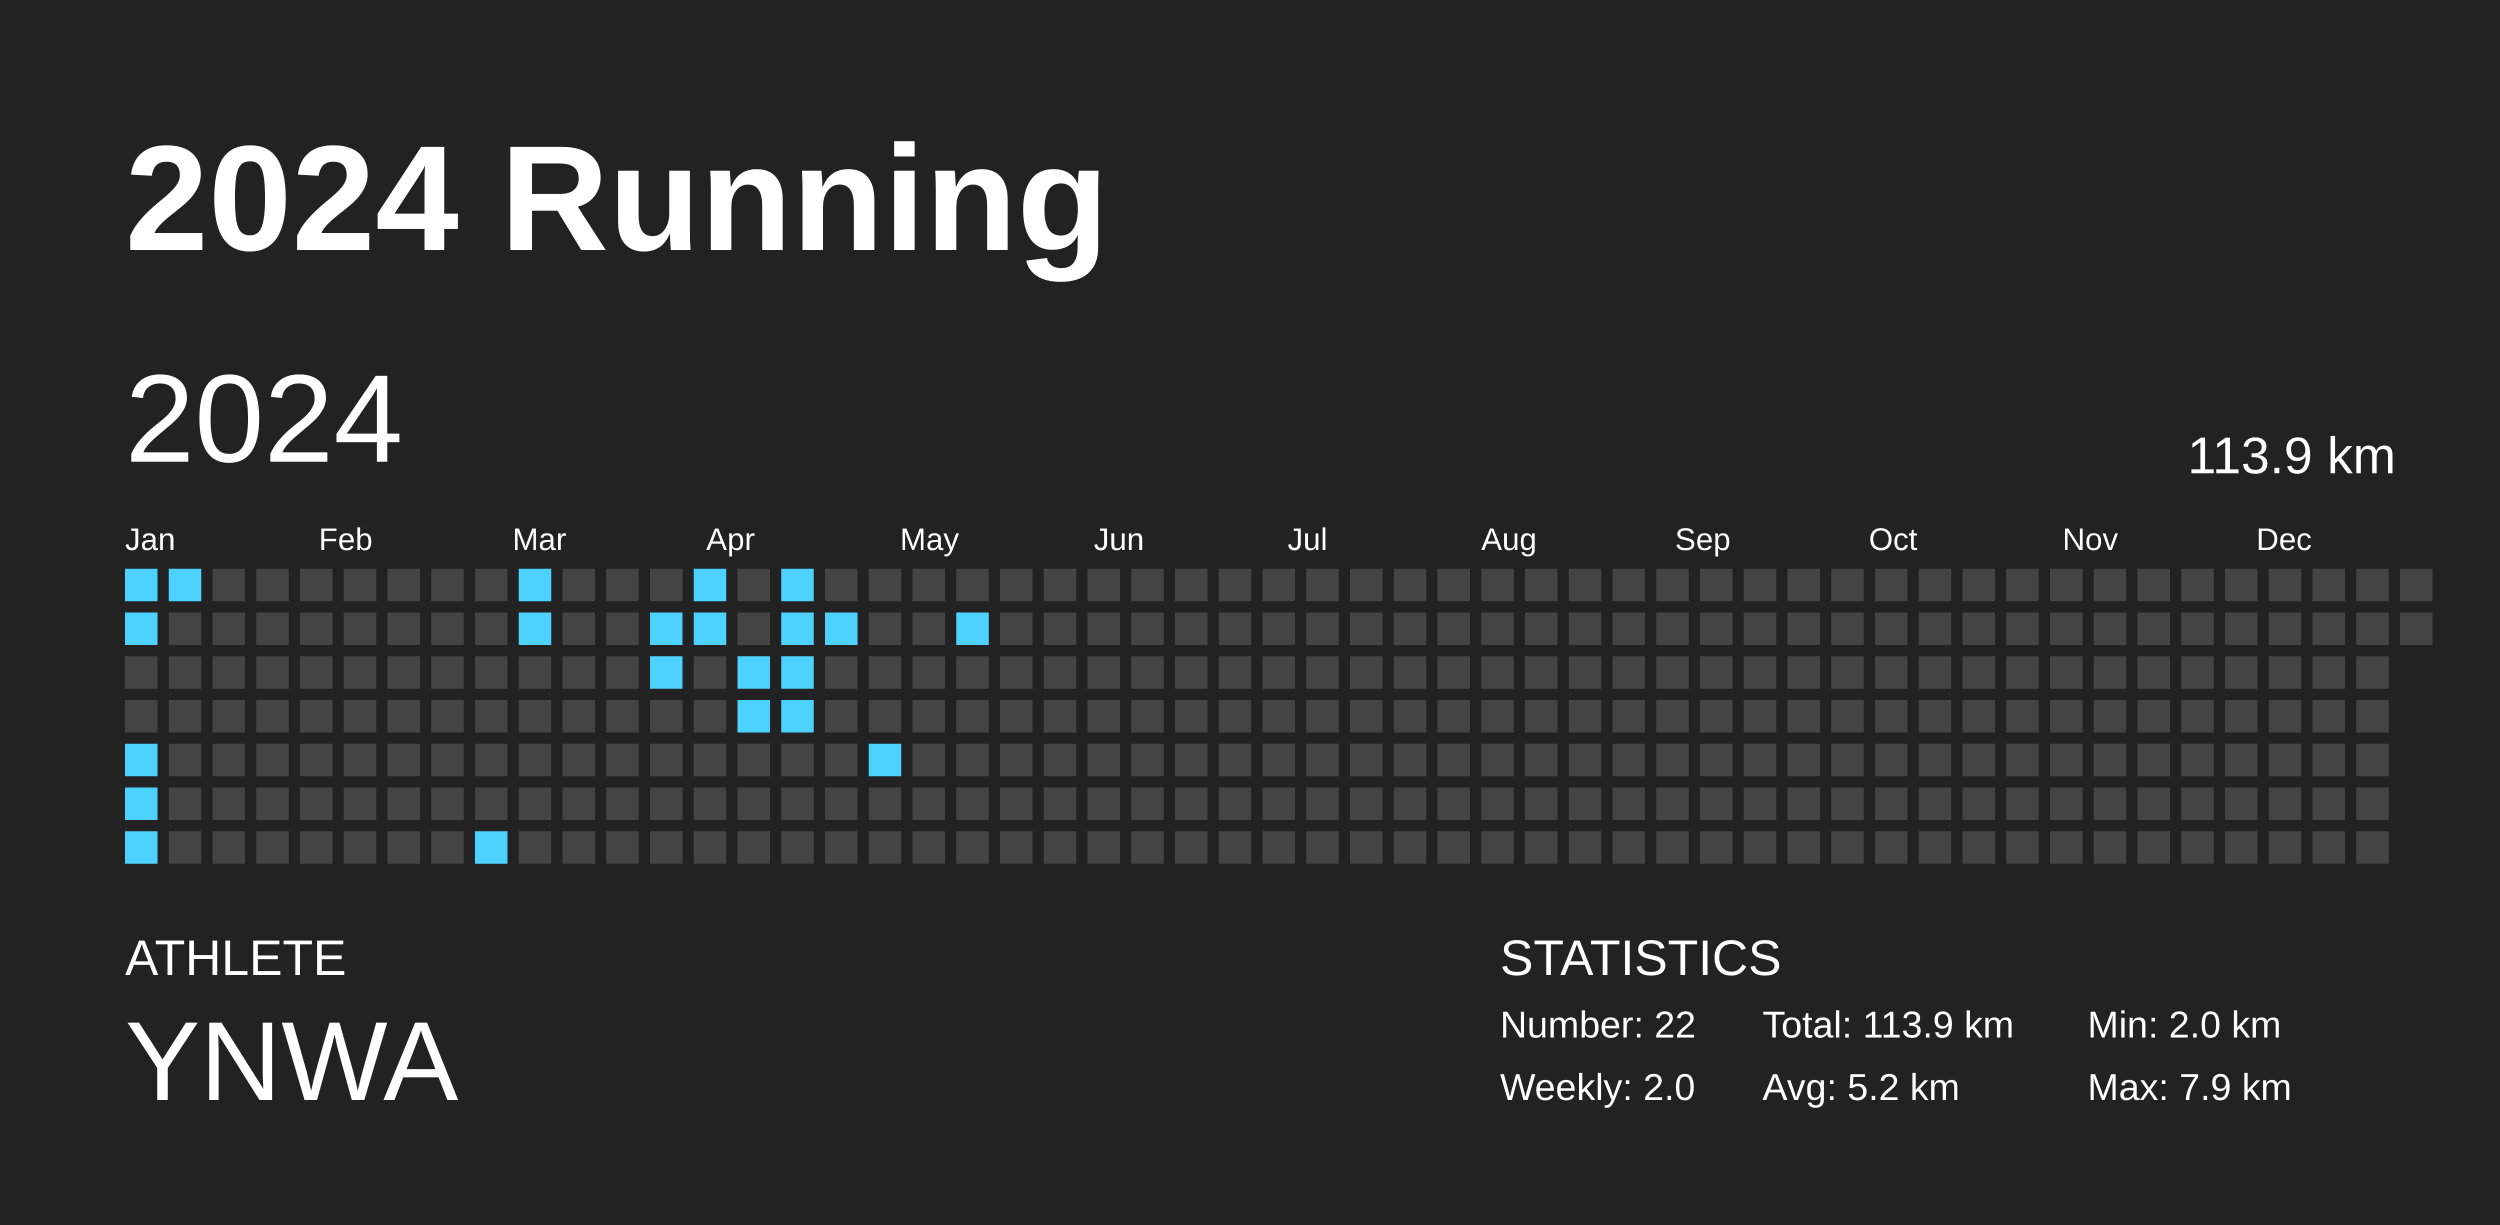
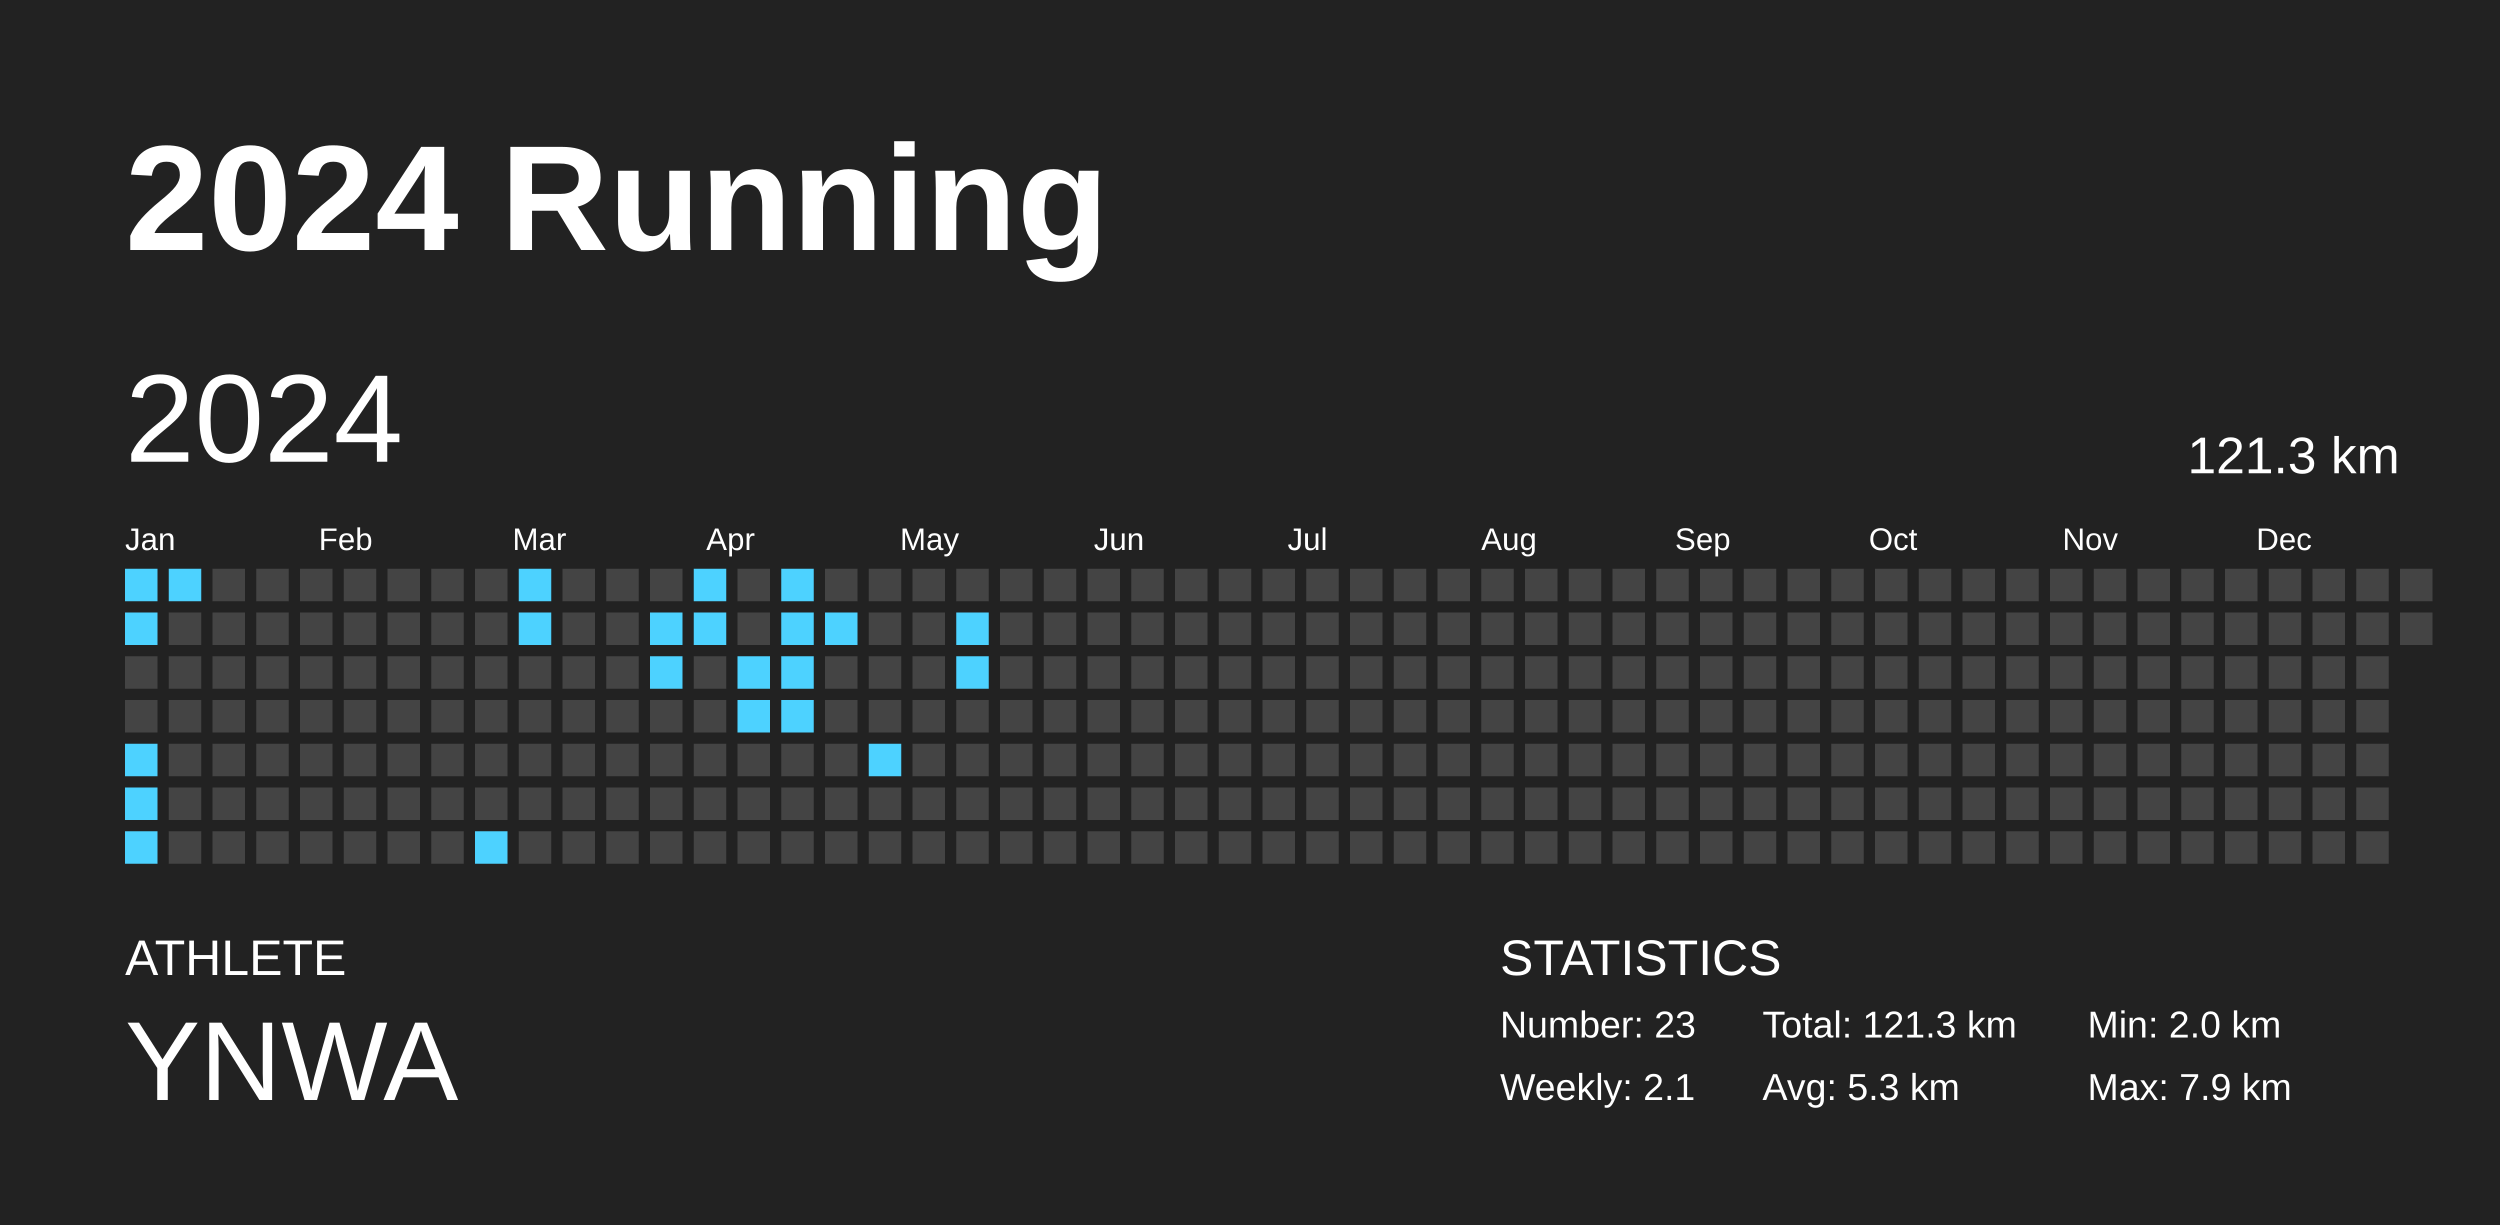
<svg xmlns="http://www.w3.org/2000/svg" baseProfile="full" height="98mm" version="1.1" viewBox="0,0,200,98" width="200mm">
  <defs />
  <rect fill="#222222" height="98" width="200" x="0" y="0" />
  <text fill="#FFFFFF" style="font-size:12px; font-family:Arial; font-weight:bold;" x="10" y="20">2024 Running</text>
  <text fill="#FFFFFF" style="font-size:4px; font-family:Arial" x="10" y="78">ATHLETE</text>
  <text fill="#FFFFFF" style="font-size:9px; font-family:Arial" x="10" y="88">YNWA</text>
  <text fill="#FFFFFF" style="font-size:4px; font-family:Arial" x="120" y="78">STATISTICS</text>
-   <text fill="#FFFFFF" style="font-size:3px; font-family:Arial" x="120" y="83">Number: 22</text>
-   <text fill="#FFFFFF" style="font-size:3px; font-family:Arial" x="120" y="88">Weekly: 2.0</text>
-   <text fill="#FFFFFF" style="font-size:3px; font-family:Arial" x="141" y="83">Total: 113.9 km</text>
-   <text fill="#FFFFFF" style="font-size:3px; font-family:Arial" x="141" y="88">Avg: 5.2 km</text>
+   <text fill="#FFFFFF" style="font-size:3px; font-family:Arial" x="120" y="83">Number: 23</text>
+   <text fill="#FFFFFF" style="font-size:3px; font-family:Arial" x="120" y="88">Weekly: 2.1</text>
+   <text fill="#FFFFFF" style="font-size:3px; font-family:Arial" x="141" y="83">Total: 121.3 km</text>
+   <text fill="#FFFFFF" style="font-size:3px; font-family:Arial" x="141" y="88">Avg: 5.3 km</text>
  <text fill="#FFFFFF" style="font-size:3px; font-family:Arial" x="167" y="83">Min: 2.0 km</text>
  <text fill="#FFFFFF" style="font-size:3px; font-family:Arial" x="167" y="88">Max: 7.9 km</text>
  <text dominant-baseline="hanging" fill="#FFFFFF" style="font-size:10.0px; font-family:Arial;" x="10" y="30">2024</text>
-   <text dominant-baseline="hanging" fill="#FFFFFF" style="font-size:4.125px; font-family:Arial;" x="175" y="35">113.9 km</text>
+   <text dominant-baseline="hanging" fill="#FFFFFF" style="font-size:4.125px; font-family:Arial;" x="175" y="35">121.3 km</text>
  <text fill="#FFFFFF" style="font-size:2.5px; font-family:Arial" x="10.0" y="44">Jan</text>
  <text fill="#FFFFFF" style="font-size:2.5px; font-family:Arial" x="25.5" y="44">Feb</text>
  <text fill="#FFFFFF" style="font-size:2.5px; font-family:Arial" x="41.0" y="44">Mar</text>
  <text fill="#FFFFFF" style="font-size:2.5px; font-family:Arial" x="56.5" y="44">Apr</text>
  <text fill="#FFFFFF" style="font-size:2.5px; font-family:Arial" x="72.0" y="44">May</text>
  <text fill="#FFFFFF" style="font-size:2.5px; font-family:Arial" x="87.5" y="44">Jun</text>
  <text fill="#FFFFFF" style="font-size:2.5px; font-family:Arial" x="103.0" y="44">Jul</text>
  <text fill="#FFFFFF" style="font-size:2.5px; font-family:Arial" x="118.5" y="44">Aug</text>
  <text fill="#FFFFFF" style="font-size:2.5px; font-family:Arial" x="134.0" y="44">Sep</text>
  <text fill="#FFFFFF" style="font-size:2.5px; font-family:Arial" x="149.5" y="44">Oct</text>
  <text fill="#FFFFFF" style="font-size:2.5px; font-family:Arial" x="165.0" y="44">Nov</text>
  <text fill="#FFFFFF" style="font-size:2.5px; font-family:Arial" x="180.5" y="44">Dec</text>
  <rect fill="#4dd2ff" height="2.6" width="2.6" x="10.0" y="45.5" />
  <rect fill="#4dd2ff" height="2.6" width="2.6" x="10.0" y="49.0" />
  <rect fill="#444444" height="2.6" width="2.6" x="10.0" y="52.5" />
  <rect fill="#444444" height="2.6" width="2.6" x="10.0" y="56.0" />
  <rect fill="#4dd2ff" height="2.6" width="2.6" x="10.0" y="59.5" />
  <rect fill="#4dd2ff" height="2.6" width="2.6" x="10.0" y="63.0" />
  <rect fill="#4dd2ff" height="2.6" width="2.6" x="10.0" y="66.5" />
  <rect fill="#4dd2ff" height="2.6" width="2.6" x="13.5" y="45.5" />
  <rect fill="#444444" height="2.6" width="2.6" x="13.5" y="49.0" />
  <rect fill="#444444" height="2.6" width="2.6" x="13.5" y="52.5" />
  <rect fill="#444444" height="2.6" width="2.6" x="13.5" y="56.0" />
  <rect fill="#444444" height="2.6" width="2.6" x="13.5" y="59.5" />
  <rect fill="#444444" height="2.6" width="2.6" x="13.5" y="63.0" />
  <rect fill="#444444" height="2.6" width="2.6" x="13.5" y="66.5" />
  <rect fill="#444444" height="2.6" width="2.6" x="17.0" y="45.5" />
  <rect fill="#444444" height="2.6" width="2.6" x="17.0" y="49.0" />
  <rect fill="#444444" height="2.6" width="2.6" x="17.0" y="52.5" />
  <rect fill="#444444" height="2.6" width="2.6" x="17.0" y="56.0" />
  <rect fill="#444444" height="2.6" width="2.6" x="17.0" y="59.5" />
  <rect fill="#444444" height="2.6" width="2.6" x="17.0" y="63.0" />
  <rect fill="#444444" height="2.6" width="2.6" x="17.0" y="66.5" />
  <rect fill="#444444" height="2.6" width="2.6" x="20.5" y="45.5" />
  <rect fill="#444444" height="2.6" width="2.6" x="20.5" y="49.0" />
  <rect fill="#444444" height="2.6" width="2.6" x="20.5" y="52.5" />
  <rect fill="#444444" height="2.6" width="2.6" x="20.5" y="56.0" />
  <rect fill="#444444" height="2.6" width="2.6" x="20.5" y="59.5" />
  <rect fill="#444444" height="2.6" width="2.6" x="20.5" y="63.0" />
  <rect fill="#444444" height="2.6" width="2.6" x="20.5" y="66.5" />
  <rect fill="#444444" height="2.6" width="2.6" x="24.0" y="45.5" />
  <rect fill="#444444" height="2.6" width="2.6" x="24.0" y="49.0" />
  <rect fill="#444444" height="2.6" width="2.6" x="24.0" y="52.5" />
  <rect fill="#444444" height="2.6" width="2.6" x="24.0" y="56.0" />
  <rect fill="#444444" height="2.6" width="2.6" x="24.0" y="59.5" />
  <rect fill="#444444" height="2.6" width="2.6" x="24.0" y="63.0" />
  <rect fill="#444444" height="2.6" width="2.6" x="24.0" y="66.5" />
  <rect fill="#444444" height="2.6" width="2.6" x="27.5" y="45.5" />
  <rect fill="#444444" height="2.6" width="2.6" x="27.5" y="49.0" />
  <rect fill="#444444" height="2.6" width="2.6" x="27.5" y="52.5" />
  <rect fill="#444444" height="2.6" width="2.6" x="27.5" y="56.0" />
  <rect fill="#444444" height="2.6" width="2.6" x="27.5" y="59.5" />
  <rect fill="#444444" height="2.6" width="2.6" x="27.5" y="63.0" />
  <rect fill="#444444" height="2.6" width="2.6" x="27.5" y="66.5" />
  <rect fill="#444444" height="2.6" width="2.6" x="31.0" y="45.5" />
  <rect fill="#444444" height="2.6" width="2.6" x="31.0" y="49.0" />
  <rect fill="#444444" height="2.6" width="2.6" x="31.0" y="52.5" />
  <rect fill="#444444" height="2.6" width="2.6" x="31.0" y="56.0" />
  <rect fill="#444444" height="2.6" width="2.6" x="31.0" y="59.5" />
  <rect fill="#444444" height="2.6" width="2.6" x="31.0" y="63.0" />
  <rect fill="#444444" height="2.6" width="2.6" x="31.0" y="66.5" />
  <rect fill="#444444" height="2.6" width="2.6" x="34.5" y="45.5" />
  <rect fill="#444444" height="2.6" width="2.6" x="34.5" y="49.0" />
  <rect fill="#444444" height="2.6" width="2.6" x="34.5" y="52.5" />
  <rect fill="#444444" height="2.6" width="2.6" x="34.5" y="56.0" />
  <rect fill="#444444" height="2.6" width="2.6" x="34.5" y="59.5" />
  <rect fill="#444444" height="2.6" width="2.6" x="34.5" y="63.0" />
  <rect fill="#444444" height="2.6" width="2.6" x="34.5" y="66.5" />
  <rect fill="#444444" height="2.6" width="2.6" x="38.0" y="45.5" />
  <rect fill="#444444" height="2.6" width="2.6" x="38.0" y="49.0" />
  <rect fill="#444444" height="2.6" width="2.6" x="38.0" y="52.5" />
  <rect fill="#444444" height="2.6" width="2.6" x="38.0" y="56.0" />
  <rect fill="#444444" height="2.6" width="2.6" x="38.0" y="59.5" />
  <rect fill="#444444" height="2.6" width="2.6" x="38.0" y="63.0" />
  <rect fill="#4dd2ff" height="2.6" width="2.6" x="38.0" y="66.5" />
  <rect fill="#4dd2ff" height="2.6" width="2.6" x="41.5" y="45.5" />
  <rect fill="#4dd2ff" height="2.6" width="2.6" x="41.5" y="49.0" />
  <rect fill="#444444" height="2.6" width="2.6" x="41.5" y="52.5" />
  <rect fill="#444444" height="2.6" width="2.6" x="41.5" y="56.0" />
  <rect fill="#444444" height="2.6" width="2.6" x="41.5" y="59.5" />
  <rect fill="#444444" height="2.6" width="2.6" x="41.5" y="63.0" />
  <rect fill="#444444" height="2.6" width="2.6" x="41.5" y="66.5" />
  <rect fill="#444444" height="2.6" width="2.6" x="45.0" y="45.5" />
  <rect fill="#444444" height="2.6" width="2.6" x="45.0" y="49.0" />
  <rect fill="#444444" height="2.6" width="2.6" x="45.0" y="52.5" />
  <rect fill="#444444" height="2.6" width="2.6" x="45.0" y="56.0" />
  <rect fill="#444444" height="2.6" width="2.6" x="45.0" y="59.5" />
  <rect fill="#444444" height="2.6" width="2.6" x="45.0" y="63.0" />
  <rect fill="#444444" height="2.6" width="2.6" x="45.0" y="66.5" />
  <rect fill="#444444" height="2.6" width="2.6" x="48.5" y="45.5" />
  <rect fill="#444444" height="2.6" width="2.6" x="48.5" y="49.0" />
  <rect fill="#444444" height="2.6" width="2.6" x="48.5" y="52.5" />
  <rect fill="#444444" height="2.6" width="2.6" x="48.5" y="56.0" />
  <rect fill="#444444" height="2.6" width="2.6" x="48.5" y="59.5" />
  <rect fill="#444444" height="2.6" width="2.6" x="48.5" y="63.0" />
  <rect fill="#444444" height="2.6" width="2.6" x="48.5" y="66.5" />
  <rect fill="#444444" height="2.6" width="2.6" x="52.0" y="45.5" />
  <rect fill="#4dd2ff" height="2.6" width="2.6" x="52.0" y="49.0" />
  <rect fill="#4dd2ff" height="2.6" width="2.6" x="52.0" y="52.5" />
  <rect fill="#444444" height="2.6" width="2.6" x="52.0" y="56.0" />
  <rect fill="#444444" height="2.6" width="2.6" x="52.0" y="59.5" />
  <rect fill="#444444" height="2.6" width="2.6" x="52.0" y="63.0" />
  <rect fill="#444444" height="2.6" width="2.6" x="52.0" y="66.5" />
  <rect fill="#4dd2ff" height="2.6" width="2.6" x="55.5" y="45.5" />
  <rect fill="#4dd2ff" height="2.6" width="2.6" x="55.5" y="49.0" />
  <rect fill="#444444" height="2.6" width="2.6" x="55.5" y="52.5" />
  <rect fill="#444444" height="2.6" width="2.6" x="55.5" y="56.0" />
  <rect fill="#444444" height="2.6" width="2.6" x="55.5" y="59.5" />
  <rect fill="#444444" height="2.6" width="2.6" x="55.5" y="63.0" />
  <rect fill="#444444" height="2.6" width="2.6" x="55.5" y="66.5" />
  <rect fill="#444444" height="2.6" width="2.6" x="59.0" y="45.5" />
  <rect fill="#444444" height="2.6" width="2.6" x="59.0" y="49.0" />
  <rect fill="#4dd2ff" height="2.6" width="2.6" x="59.0" y="52.5" />
  <rect fill="#4dd2ff" height="2.6" width="2.6" x="59.0" y="56.0" />
  <rect fill="#444444" height="2.6" width="2.6" x="59.0" y="59.5" />
  <rect fill="#444444" height="2.6" width="2.6" x="59.0" y="63.0" />
  <rect fill="#444444" height="2.6" width="2.6" x="59.0" y="66.5" />
  <rect fill="#4dd2ff" height="2.6" width="2.6" x="62.5" y="45.5" />
  <rect fill="#4dd2ff" height="2.6" width="2.6" x="62.5" y="49.0" />
  <rect fill="#4dd2ff" height="2.6" width="2.6" x="62.5" y="52.5" />
  <rect fill="#4dd2ff" height="2.6" width="2.6" x="62.5" y="56.0" />
  <rect fill="#444444" height="2.6" width="2.6" x="62.5" y="59.5" />
  <rect fill="#444444" height="2.6" width="2.6" x="62.5" y="63.0" />
  <rect fill="#444444" height="2.6" width="2.6" x="62.5" y="66.5" />
  <rect fill="#444444" height="2.6" width="2.6" x="66.0" y="45.5" />
  <rect fill="#4dd2ff" height="2.6" width="2.6" x="66.0" y="49.0" />
  <rect fill="#444444" height="2.6" width="2.6" x="66.0" y="52.5" />
  <rect fill="#444444" height="2.6" width="2.6" x="66.0" y="56.0" />
  <rect fill="#444444" height="2.6" width="2.6" x="66.0" y="59.5" />
  <rect fill="#444444" height="2.6" width="2.6" x="66.0" y="63.0" />
  <rect fill="#444444" height="2.6" width="2.6" x="66.0" y="66.5" />
  <rect fill="#444444" height="2.6" width="2.6" x="69.5" y="45.5" />
  <rect fill="#444444" height="2.6" width="2.6" x="69.5" y="49.0" />
  <rect fill="#444444" height="2.6" width="2.6" x="69.5" y="52.5" />
  <rect fill="#444444" height="2.6" width="2.6" x="69.5" y="56.0" />
  <rect fill="#4dd2ff" height="2.6" width="2.6" x="69.5" y="59.5" />
  <rect fill="#444444" height="2.6" width="2.6" x="69.5" y="63.0" />
  <rect fill="#444444" height="2.6" width="2.6" x="69.5" y="66.5" />
  <rect fill="#444444" height="2.6" width="2.6" x="73.0" y="45.5" />
  <rect fill="#444444" height="2.6" width="2.6" x="73.0" y="49.0" />
  <rect fill="#444444" height="2.6" width="2.6" x="73.0" y="52.5" />
  <rect fill="#444444" height="2.6" width="2.6" x="73.0" y="56.0" />
  <rect fill="#444444" height="2.6" width="2.6" x="73.0" y="59.5" />
  <rect fill="#444444" height="2.6" width="2.6" x="73.0" y="63.0" />
  <rect fill="#444444" height="2.6" width="2.6" x="73.0" y="66.5" />
  <rect fill="#444444" height="2.6" width="2.6" x="76.5" y="45.5" />
  <rect fill="#4dd2ff" height="2.6" width="2.6" x="76.5" y="49.0" />
-   <rect fill="#444444" height="2.6" width="2.6" x="76.5" y="52.5" />
+   <rect fill="#4dd2ff" height="2.6" width="2.6" x="76.5" y="52.5" />
  <rect fill="#444444" height="2.6" width="2.6" x="76.5" y="56.0" />
  <rect fill="#444444" height="2.6" width="2.6" x="76.5" y="59.5" />
  <rect fill="#444444" height="2.6" width="2.6" x="76.5" y="63.0" />
  <rect fill="#444444" height="2.6" width="2.6" x="76.5" y="66.5" />
  <rect fill="#444444" height="2.6" width="2.6" x="80.0" y="45.5" />
  <rect fill="#444444" height="2.6" width="2.6" x="80.0" y="49.0" />
  <rect fill="#444444" height="2.6" width="2.6" x="80.0" y="52.5" />
  <rect fill="#444444" height="2.6" width="2.6" x="80.0" y="56.0" />
  <rect fill="#444444" height="2.6" width="2.6" x="80.0" y="59.5" />
  <rect fill="#444444" height="2.6" width="2.6" x="80.0" y="63.0" />
  <rect fill="#444444" height="2.6" width="2.6" x="80.0" y="66.5" />
  <rect fill="#444444" height="2.6" width="2.6" x="83.5" y="45.5" />
  <rect fill="#444444" height="2.6" width="2.6" x="83.5" y="49.0" />
  <rect fill="#444444" height="2.6" width="2.6" x="83.5" y="52.5" />
  <rect fill="#444444" height="2.6" width="2.6" x="83.5" y="56.0" />
  <rect fill="#444444" height="2.6" width="2.6" x="83.5" y="59.5" />
  <rect fill="#444444" height="2.6" width="2.6" x="83.5" y="63.0" />
  <rect fill="#444444" height="2.6" width="2.6" x="83.5" y="66.5" />
  <rect fill="#444444" height="2.6" width="2.6" x="87.0" y="45.5" />
  <rect fill="#444444" height="2.6" width="2.6" x="87.0" y="49.0" />
  <rect fill="#444444" height="2.6" width="2.6" x="87.0" y="52.5" />
  <rect fill="#444444" height="2.6" width="2.6" x="87.0" y="56.0" />
  <rect fill="#444444" height="2.6" width="2.6" x="87.0" y="59.5" />
  <rect fill="#444444" height="2.6" width="2.6" x="87.0" y="63.0" />
  <rect fill="#444444" height="2.6" width="2.6" x="87.0" y="66.5" />
  <rect fill="#444444" height="2.6" width="2.6" x="90.5" y="45.5" />
  <rect fill="#444444" height="2.6" width="2.6" x="90.5" y="49.0" />
  <rect fill="#444444" height="2.6" width="2.6" x="90.5" y="52.5" />
  <rect fill="#444444" height="2.6" width="2.6" x="90.5" y="56.0" />
  <rect fill="#444444" height="2.6" width="2.6" x="90.5" y="59.5" />
  <rect fill="#444444" height="2.6" width="2.6" x="90.5" y="63.0" />
  <rect fill="#444444" height="2.6" width="2.6" x="90.5" y="66.5" />
  <rect fill="#444444" height="2.6" width="2.6" x="94.0" y="45.5" />
  <rect fill="#444444" height="2.6" width="2.6" x="94.0" y="49.0" />
  <rect fill="#444444" height="2.6" width="2.6" x="94.0" y="52.5" />
  <rect fill="#444444" height="2.6" width="2.6" x="94.0" y="56.0" />
  <rect fill="#444444" height="2.6" width="2.6" x="94.0" y="59.5" />
  <rect fill="#444444" height="2.6" width="2.6" x="94.0" y="63.0" />
  <rect fill="#444444" height="2.6" width="2.6" x="94.0" y="66.5" />
  <rect fill="#444444" height="2.6" width="2.6" x="97.5" y="45.5" />
  <rect fill="#444444" height="2.6" width="2.6" x="97.5" y="49.0" />
  <rect fill="#444444" height="2.6" width="2.6" x="97.5" y="52.5" />
  <rect fill="#444444" height="2.6" width="2.6" x="97.5" y="56.0" />
  <rect fill="#444444" height="2.6" width="2.6" x="97.5" y="59.5" />
  <rect fill="#444444" height="2.6" width="2.6" x="97.5" y="63.0" />
  <rect fill="#444444" height="2.6" width="2.6" x="97.5" y="66.5" />
  <rect fill="#444444" height="2.6" width="2.6" x="101.0" y="45.5" />
  <rect fill="#444444" height="2.6" width="2.6" x="101.0" y="49.0" />
  <rect fill="#444444" height="2.6" width="2.6" x="101.0" y="52.5" />
  <rect fill="#444444" height="2.6" width="2.6" x="101.0" y="56.0" />
  <rect fill="#444444" height="2.6" width="2.6" x="101.0" y="59.5" />
  <rect fill="#444444" height="2.6" width="2.6" x="101.0" y="63.0" />
  <rect fill="#444444" height="2.6" width="2.6" x="101.0" y="66.5" />
  <rect fill="#444444" height="2.6" width="2.6" x="104.5" y="45.5" />
  <rect fill="#444444" height="2.6" width="2.6" x="104.5" y="49.0" />
  <rect fill="#444444" height="2.6" width="2.6" x="104.5" y="52.5" />
  <rect fill="#444444" height="2.6" width="2.6" x="104.5" y="56.0" />
  <rect fill="#444444" height="2.6" width="2.6" x="104.5" y="59.5" />
  <rect fill="#444444" height="2.6" width="2.6" x="104.5" y="63.0" />
  <rect fill="#444444" height="2.6" width="2.6" x="104.5" y="66.5" />
  <rect fill="#444444" height="2.6" width="2.6" x="108.0" y="45.5" />
  <rect fill="#444444" height="2.6" width="2.6" x="108.0" y="49.0" />
  <rect fill="#444444" height="2.6" width="2.6" x="108.0" y="52.5" />
  <rect fill="#444444" height="2.6" width="2.6" x="108.0" y="56.0" />
  <rect fill="#444444" height="2.6" width="2.6" x="108.0" y="59.5" />
  <rect fill="#444444" height="2.6" width="2.6" x="108.0" y="63.0" />
  <rect fill="#444444" height="2.6" width="2.6" x="108.0" y="66.5" />
  <rect fill="#444444" height="2.6" width="2.6" x="111.5" y="45.5" />
  <rect fill="#444444" height="2.6" width="2.6" x="111.5" y="49.0" />
  <rect fill="#444444" height="2.6" width="2.6" x="111.5" y="52.5" />
  <rect fill="#444444" height="2.6" width="2.6" x="111.5" y="56.0" />
  <rect fill="#444444" height="2.6" width="2.6" x="111.5" y="59.5" />
  <rect fill="#444444" height="2.6" width="2.6" x="111.5" y="63.0" />
  <rect fill="#444444" height="2.6" width="2.6" x="111.5" y="66.5" />
  <rect fill="#444444" height="2.6" width="2.6" x="115.0" y="45.5" />
  <rect fill="#444444" height="2.6" width="2.6" x="115.0" y="49.0" />
  <rect fill="#444444" height="2.6" width="2.6" x="115.0" y="52.5" />
  <rect fill="#444444" height="2.6" width="2.6" x="115.0" y="56.0" />
  <rect fill="#444444" height="2.6" width="2.6" x="115.0" y="59.5" />
  <rect fill="#444444" height="2.6" width="2.6" x="115.0" y="63.0" />
  <rect fill="#444444" height="2.6" width="2.6" x="115.0" y="66.5" />
  <rect fill="#444444" height="2.6" width="2.6" x="118.5" y="45.5" />
  <rect fill="#444444" height="2.6" width="2.6" x="118.5" y="49.0" />
  <rect fill="#444444" height="2.6" width="2.6" x="118.5" y="52.5" />
  <rect fill="#444444" height="2.6" width="2.6" x="118.5" y="56.0" />
  <rect fill="#444444" height="2.6" width="2.6" x="118.5" y="59.5" />
  <rect fill="#444444" height="2.6" width="2.6" x="118.5" y="63.0" />
  <rect fill="#444444" height="2.6" width="2.6" x="118.5" y="66.5" />
  <rect fill="#444444" height="2.6" width="2.6" x="122.0" y="45.5" />
  <rect fill="#444444" height="2.6" width="2.6" x="122.0" y="49.0" />
  <rect fill="#444444" height="2.6" width="2.6" x="122.0" y="52.5" />
  <rect fill="#444444" height="2.6" width="2.6" x="122.0" y="56.0" />
  <rect fill="#444444" height="2.6" width="2.6" x="122.0" y="59.5" />
  <rect fill="#444444" height="2.6" width="2.6" x="122.0" y="63.0" />
  <rect fill="#444444" height="2.6" width="2.6" x="122.0" y="66.5" />
  <rect fill="#444444" height="2.6" width="2.6" x="125.5" y="45.5" />
  <rect fill="#444444" height="2.6" width="2.6" x="125.5" y="49.0" />
  <rect fill="#444444" height="2.6" width="2.6" x="125.5" y="52.5" />
  <rect fill="#444444" height="2.6" width="2.6" x="125.5" y="56.0" />
  <rect fill="#444444" height="2.6" width="2.6" x="125.5" y="59.5" />
  <rect fill="#444444" height="2.6" width="2.6" x="125.5" y="63.0" />
  <rect fill="#444444" height="2.6" width="2.6" x="125.5" y="66.5" />
  <rect fill="#444444" height="2.6" width="2.6" x="129.0" y="45.5" />
  <rect fill="#444444" height="2.6" width="2.6" x="129.0" y="49.0" />
  <rect fill="#444444" height="2.6" width="2.6" x="129.0" y="52.5" />
  <rect fill="#444444" height="2.6" width="2.6" x="129.0" y="56.0" />
  <rect fill="#444444" height="2.6" width="2.6" x="129.0" y="59.5" />
  <rect fill="#444444" height="2.6" width="2.6" x="129.0" y="63.0" />
  <rect fill="#444444" height="2.6" width="2.6" x="129.0" y="66.5" />
  <rect fill="#444444" height="2.6" width="2.6" x="132.5" y="45.5" />
  <rect fill="#444444" height="2.6" width="2.6" x="132.5" y="49.0" />
  <rect fill="#444444" height="2.6" width="2.6" x="132.5" y="52.5" />
  <rect fill="#444444" height="2.6" width="2.6" x="132.5" y="56.0" />
  <rect fill="#444444" height="2.6" width="2.6" x="132.5" y="59.5" />
  <rect fill="#444444" height="2.6" width="2.6" x="132.5" y="63.0" />
  <rect fill="#444444" height="2.6" width="2.6" x="132.5" y="66.5" />
  <rect fill="#444444" height="2.6" width="2.6" x="136.0" y="45.5" />
  <rect fill="#444444" height="2.6" width="2.6" x="136.0" y="49.0" />
  <rect fill="#444444" height="2.6" width="2.6" x="136.0" y="52.5" />
  <rect fill="#444444" height="2.6" width="2.6" x="136.0" y="56.0" />
  <rect fill="#444444" height="2.6" width="2.6" x="136.0" y="59.5" />
  <rect fill="#444444" height="2.6" width="2.6" x="136.0" y="63.0" />
  <rect fill="#444444" height="2.6" width="2.6" x="136.0" y="66.5" />
  <rect fill="#444444" height="2.6" width="2.6" x="139.5" y="45.5" />
  <rect fill="#444444" height="2.6" width="2.6" x="139.5" y="49.0" />
  <rect fill="#444444" height="2.6" width="2.6" x="139.5" y="52.5" />
  <rect fill="#444444" height="2.6" width="2.6" x="139.5" y="56.0" />
  <rect fill="#444444" height="2.6" width="2.6" x="139.5" y="59.5" />
  <rect fill="#444444" height="2.6" width="2.6" x="139.5" y="63.0" />
  <rect fill="#444444" height="2.6" width="2.6" x="139.5" y="66.5" />
  <rect fill="#444444" height="2.6" width="2.6" x="143.0" y="45.5" />
  <rect fill="#444444" height="2.6" width="2.6" x="143.0" y="49.0" />
  <rect fill="#444444" height="2.6" width="2.6" x="143.0" y="52.5" />
  <rect fill="#444444" height="2.6" width="2.6" x="143.0" y="56.0" />
  <rect fill="#444444" height="2.6" width="2.6" x="143.0" y="59.5" />
  <rect fill="#444444" height="2.6" width="2.6" x="143.0" y="63.0" />
  <rect fill="#444444" height="2.6" width="2.6" x="143.0" y="66.5" />
  <rect fill="#444444" height="2.6" width="2.6" x="146.5" y="45.5" />
  <rect fill="#444444" height="2.6" width="2.6" x="146.5" y="49.0" />
  <rect fill="#444444" height="2.6" width="2.6" x="146.5" y="52.5" />
  <rect fill="#444444" height="2.6" width="2.6" x="146.5" y="56.0" />
  <rect fill="#444444" height="2.6" width="2.6" x="146.5" y="59.5" />
  <rect fill="#444444" height="2.6" width="2.6" x="146.5" y="63.0" />
  <rect fill="#444444" height="2.6" width="2.6" x="146.5" y="66.5" />
  <rect fill="#444444" height="2.6" width="2.6" x="150.0" y="45.5" />
  <rect fill="#444444" height="2.6" width="2.6" x="150.0" y="49.0" />
  <rect fill="#444444" height="2.6" width="2.6" x="150.0" y="52.5" />
  <rect fill="#444444" height="2.6" width="2.6" x="150.0" y="56.0" />
  <rect fill="#444444" height="2.6" width="2.6" x="150.0" y="59.5" />
  <rect fill="#444444" height="2.6" width="2.6" x="150.0" y="63.0" />
  <rect fill="#444444" height="2.6" width="2.6" x="150.0" y="66.5" />
  <rect fill="#444444" height="2.6" width="2.6" x="153.5" y="45.5" />
  <rect fill="#444444" height="2.6" width="2.6" x="153.5" y="49.0" />
  <rect fill="#444444" height="2.6" width="2.6" x="153.5" y="52.5" />
  <rect fill="#444444" height="2.6" width="2.6" x="153.5" y="56.0" />
  <rect fill="#444444" height="2.6" width="2.6" x="153.5" y="59.5" />
  <rect fill="#444444" height="2.6" width="2.6" x="153.5" y="63.0" />
  <rect fill="#444444" height="2.6" width="2.6" x="153.5" y="66.5" />
  <rect fill="#444444" height="2.6" width="2.6" x="157.0" y="45.5" />
  <rect fill="#444444" height="2.6" width="2.6" x="157.0" y="49.0" />
  <rect fill="#444444" height="2.6" width="2.6" x="157.0" y="52.5" />
  <rect fill="#444444" height="2.6" width="2.6" x="157.0" y="56.0" />
  <rect fill="#444444" height="2.6" width="2.6" x="157.0" y="59.5" />
  <rect fill="#444444" height="2.6" width="2.6" x="157.0" y="63.0" />
  <rect fill="#444444" height="2.6" width="2.6" x="157.0" y="66.5" />
  <rect fill="#444444" height="2.6" width="2.6" x="160.5" y="45.5" />
  <rect fill="#444444" height="2.6" width="2.6" x="160.5" y="49.0" />
  <rect fill="#444444" height="2.6" width="2.6" x="160.5" y="52.5" />
  <rect fill="#444444" height="2.6" width="2.6" x="160.5" y="56.0" />
  <rect fill="#444444" height="2.6" width="2.6" x="160.5" y="59.5" />
  <rect fill="#444444" height="2.6" width="2.6" x="160.5" y="63.0" />
  <rect fill="#444444" height="2.6" width="2.6" x="160.5" y="66.5" />
  <rect fill="#444444" height="2.6" width="2.6" x="164.0" y="45.5" />
  <rect fill="#444444" height="2.6" width="2.6" x="164.0" y="49.0" />
  <rect fill="#444444" height="2.6" width="2.6" x="164.0" y="52.5" />
  <rect fill="#444444" height="2.6" width="2.6" x="164.0" y="56.0" />
  <rect fill="#444444" height="2.6" width="2.6" x="164.0" y="59.5" />
  <rect fill="#444444" height="2.6" width="2.6" x="164.0" y="63.0" />
  <rect fill="#444444" height="2.6" width="2.6" x="164.0" y="66.5" />
  <rect fill="#444444" height="2.6" width="2.6" x="167.5" y="45.5" />
  <rect fill="#444444" height="2.6" width="2.6" x="167.5" y="49.0" />
  <rect fill="#444444" height="2.6" width="2.6" x="167.5" y="52.5" />
  <rect fill="#444444" height="2.6" width="2.6" x="167.5" y="56.0" />
  <rect fill="#444444" height="2.6" width="2.6" x="167.5" y="59.5" />
  <rect fill="#444444" height="2.6" width="2.6" x="167.5" y="63.0" />
  <rect fill="#444444" height="2.6" width="2.6" x="167.5" y="66.5" />
  <rect fill="#444444" height="2.6" width="2.6" x="171.0" y="45.5" />
  <rect fill="#444444" height="2.6" width="2.6" x="171.0" y="49.0" />
  <rect fill="#444444" height="2.6" width="2.6" x="171.0" y="52.5" />
  <rect fill="#444444" height="2.6" width="2.6" x="171.0" y="56.0" />
  <rect fill="#444444" height="2.6" width="2.6" x="171.0" y="59.5" />
  <rect fill="#444444" height="2.6" width="2.6" x="171.0" y="63.0" />
  <rect fill="#444444" height="2.6" width="2.6" x="171.0" y="66.5" />
  <rect fill="#444444" height="2.6" width="2.6" x="174.5" y="45.5" />
  <rect fill="#444444" height="2.6" width="2.6" x="174.5" y="49.0" />
  <rect fill="#444444" height="2.6" width="2.6" x="174.5" y="52.5" />
  <rect fill="#444444" height="2.6" width="2.6" x="174.5" y="56.0" />
  <rect fill="#444444" height="2.6" width="2.6" x="174.5" y="59.5" />
  <rect fill="#444444" height="2.6" width="2.6" x="174.5" y="63.0" />
  <rect fill="#444444" height="2.6" width="2.6" x="174.5" y="66.5" />
  <rect fill="#444444" height="2.6" width="2.6" x="178.0" y="45.5" />
  <rect fill="#444444" height="2.6" width="2.6" x="178.0" y="49.0" />
  <rect fill="#444444" height="2.6" width="2.6" x="178.0" y="52.5" />
  <rect fill="#444444" height="2.6" width="2.6" x="178.0" y="56.0" />
  <rect fill="#444444" height="2.6" width="2.6" x="178.0" y="59.5" />
  <rect fill="#444444" height="2.6" width="2.6" x="178.0" y="63.0" />
  <rect fill="#444444" height="2.6" width="2.6" x="178.0" y="66.5" />
  <rect fill="#444444" height="2.6" width="2.6" x="181.5" y="45.5" />
  <rect fill="#444444" height="2.6" width="2.6" x="181.5" y="49.0" />
  <rect fill="#444444" height="2.6" width="2.6" x="181.5" y="52.5" />
  <rect fill="#444444" height="2.6" width="2.6" x="181.5" y="56.0" />
  <rect fill="#444444" height="2.6" width="2.6" x="181.5" y="59.5" />
  <rect fill="#444444" height="2.6" width="2.6" x="181.5" y="63.0" />
  <rect fill="#444444" height="2.6" width="2.6" x="181.5" y="66.5" />
  <rect fill="#444444" height="2.6" width="2.6" x="185.0" y="45.5" />
  <rect fill="#444444" height="2.6" width="2.6" x="185.0" y="49.0" />
  <rect fill="#444444" height="2.6" width="2.6" x="185.0" y="52.5" />
  <rect fill="#444444" height="2.6" width="2.6" x="185.0" y="56.0" />
  <rect fill="#444444" height="2.6" width="2.6" x="185.0" y="59.5" />
  <rect fill="#444444" height="2.6" width="2.6" x="185.0" y="63.0" />
  <rect fill="#444444" height="2.6" width="2.6" x="185.0" y="66.5" />
  <rect fill="#444444" height="2.6" width="2.6" x="188.5" y="45.5" />
  <rect fill="#444444" height="2.6" width="2.6" x="188.5" y="49.0" />
  <rect fill="#444444" height="2.6" width="2.6" x="188.5" y="52.5" />
  <rect fill="#444444" height="2.6" width="2.6" x="188.5" y="56.0" />
  <rect fill="#444444" height="2.6" width="2.6" x="188.5" y="59.5" />
  <rect fill="#444444" height="2.6" width="2.6" x="188.5" y="63.0" />
  <rect fill="#444444" height="2.6" width="2.6" x="188.5" y="66.5" />
  <rect fill="#444444" height="2.6" width="2.6" x="192.0" y="45.5" />
  <rect fill="#444444" height="2.6" width="2.6" x="192.0" y="49.0" />
</svg>
